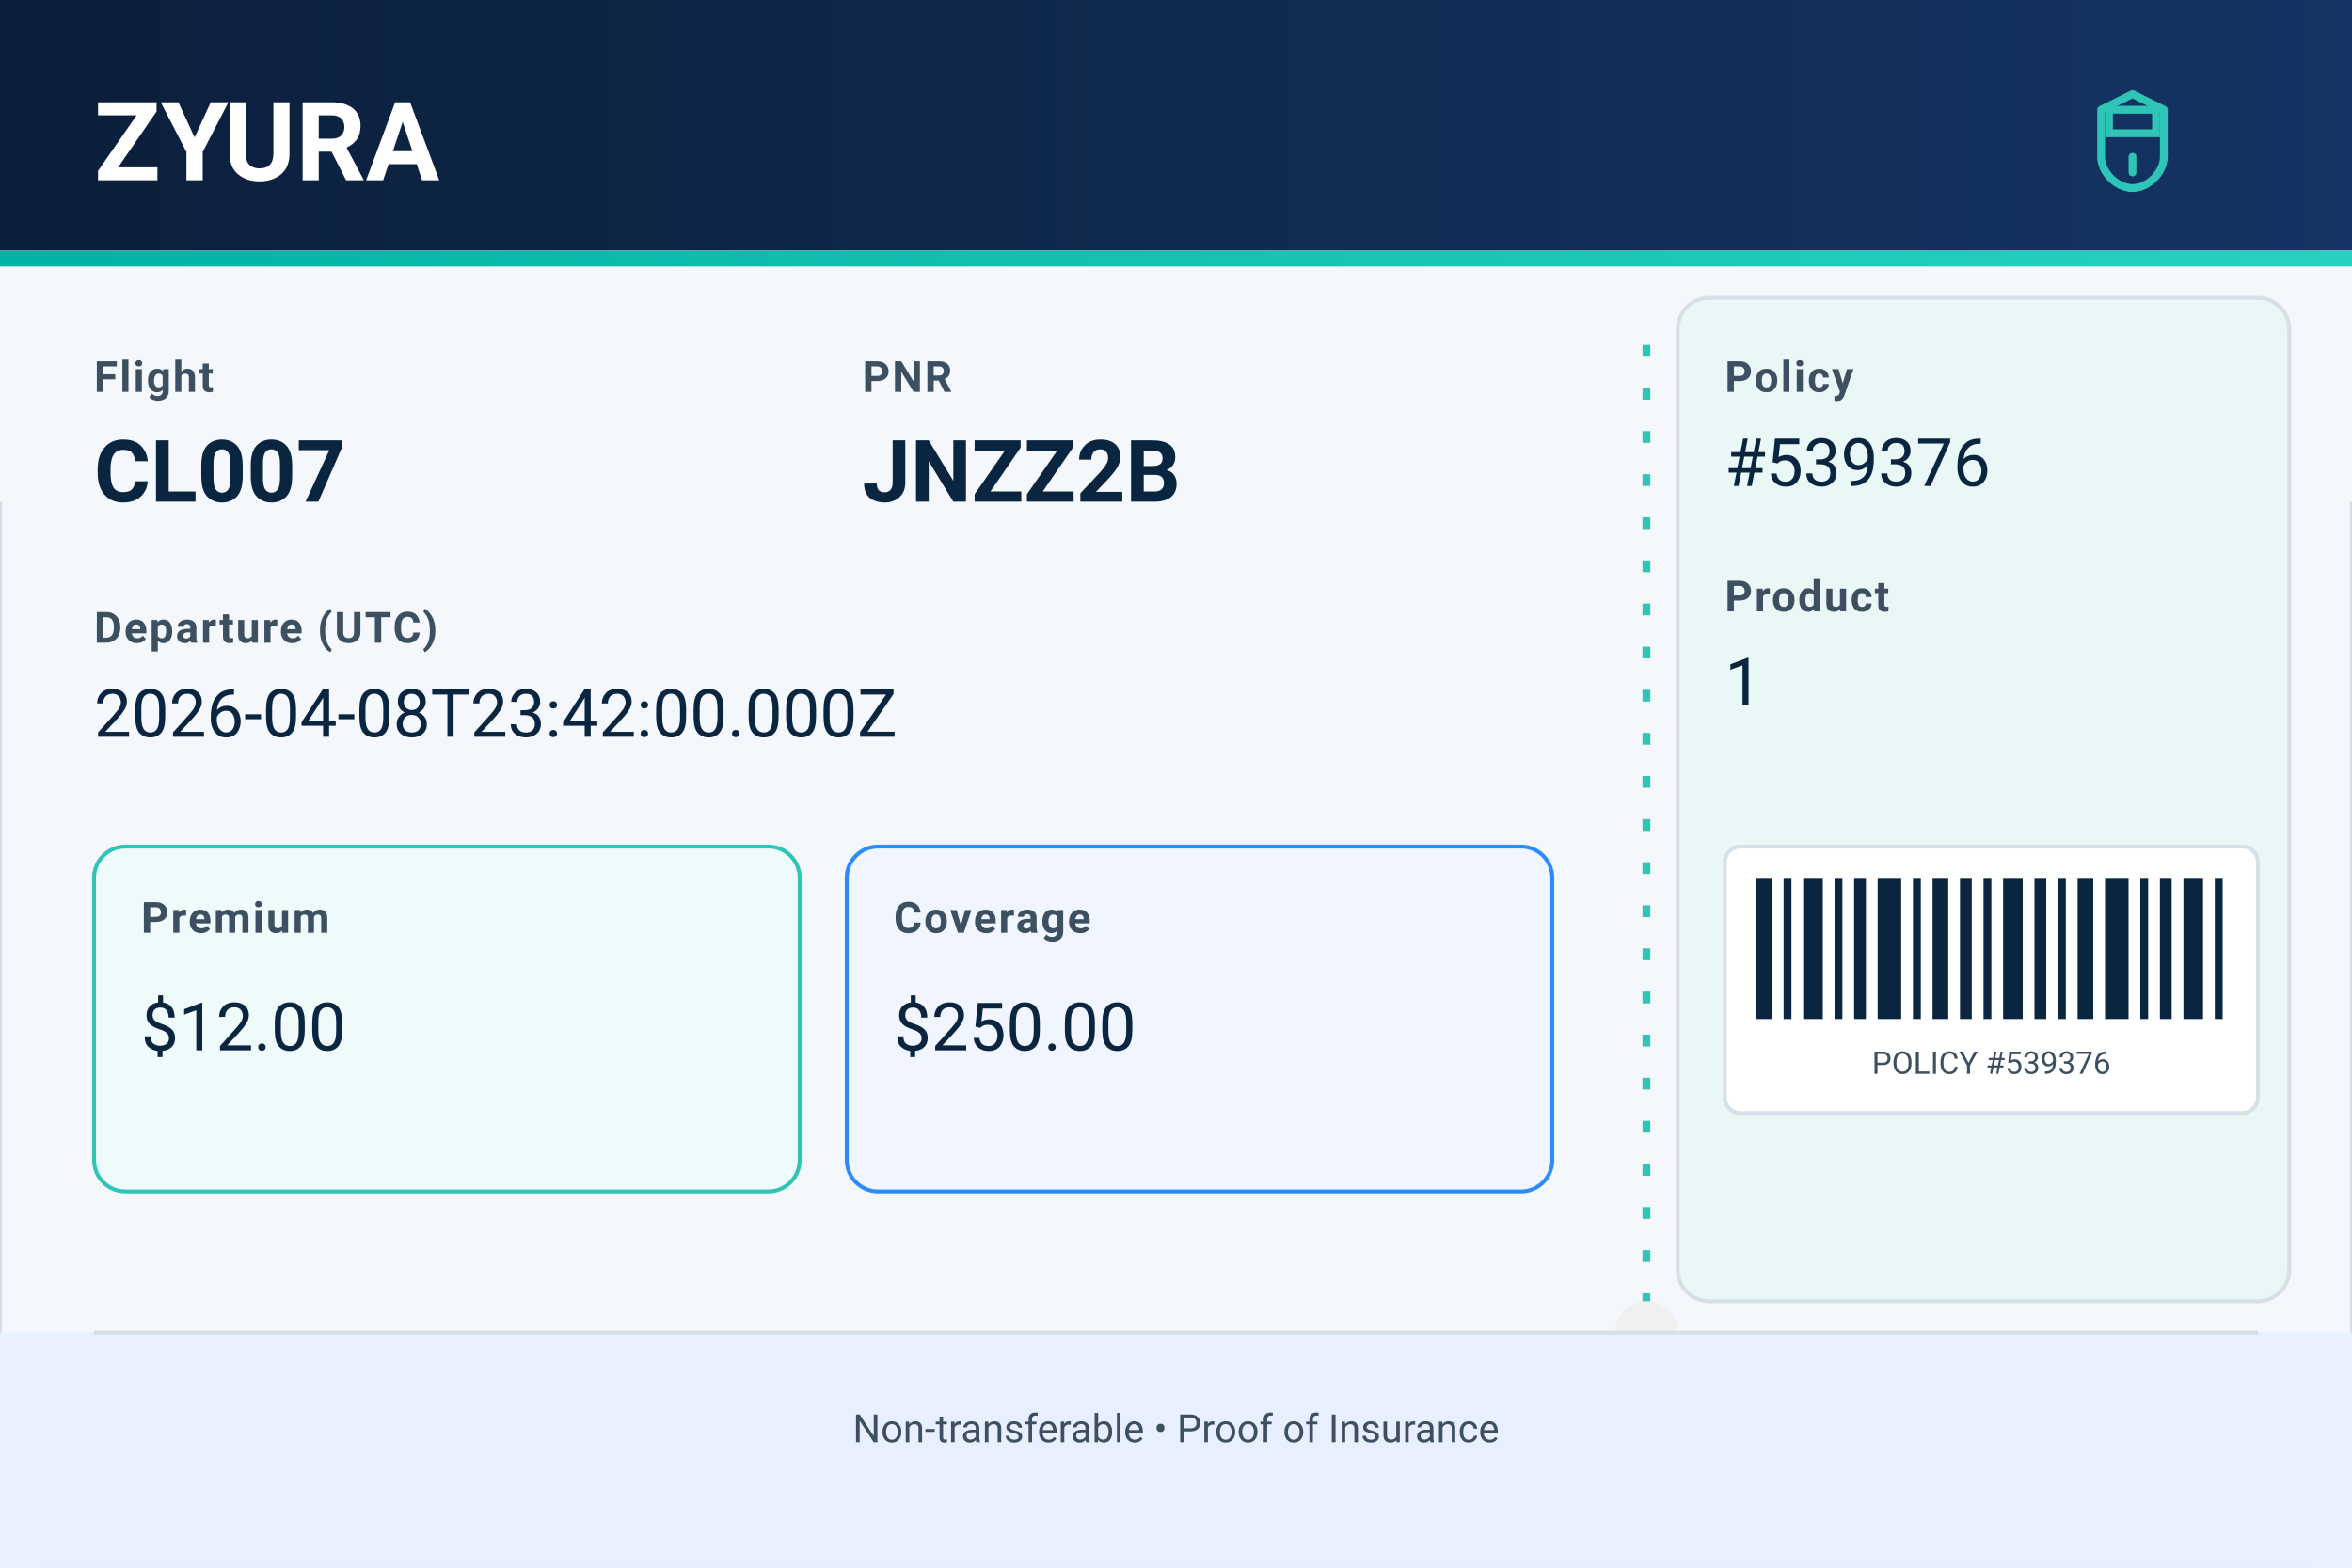
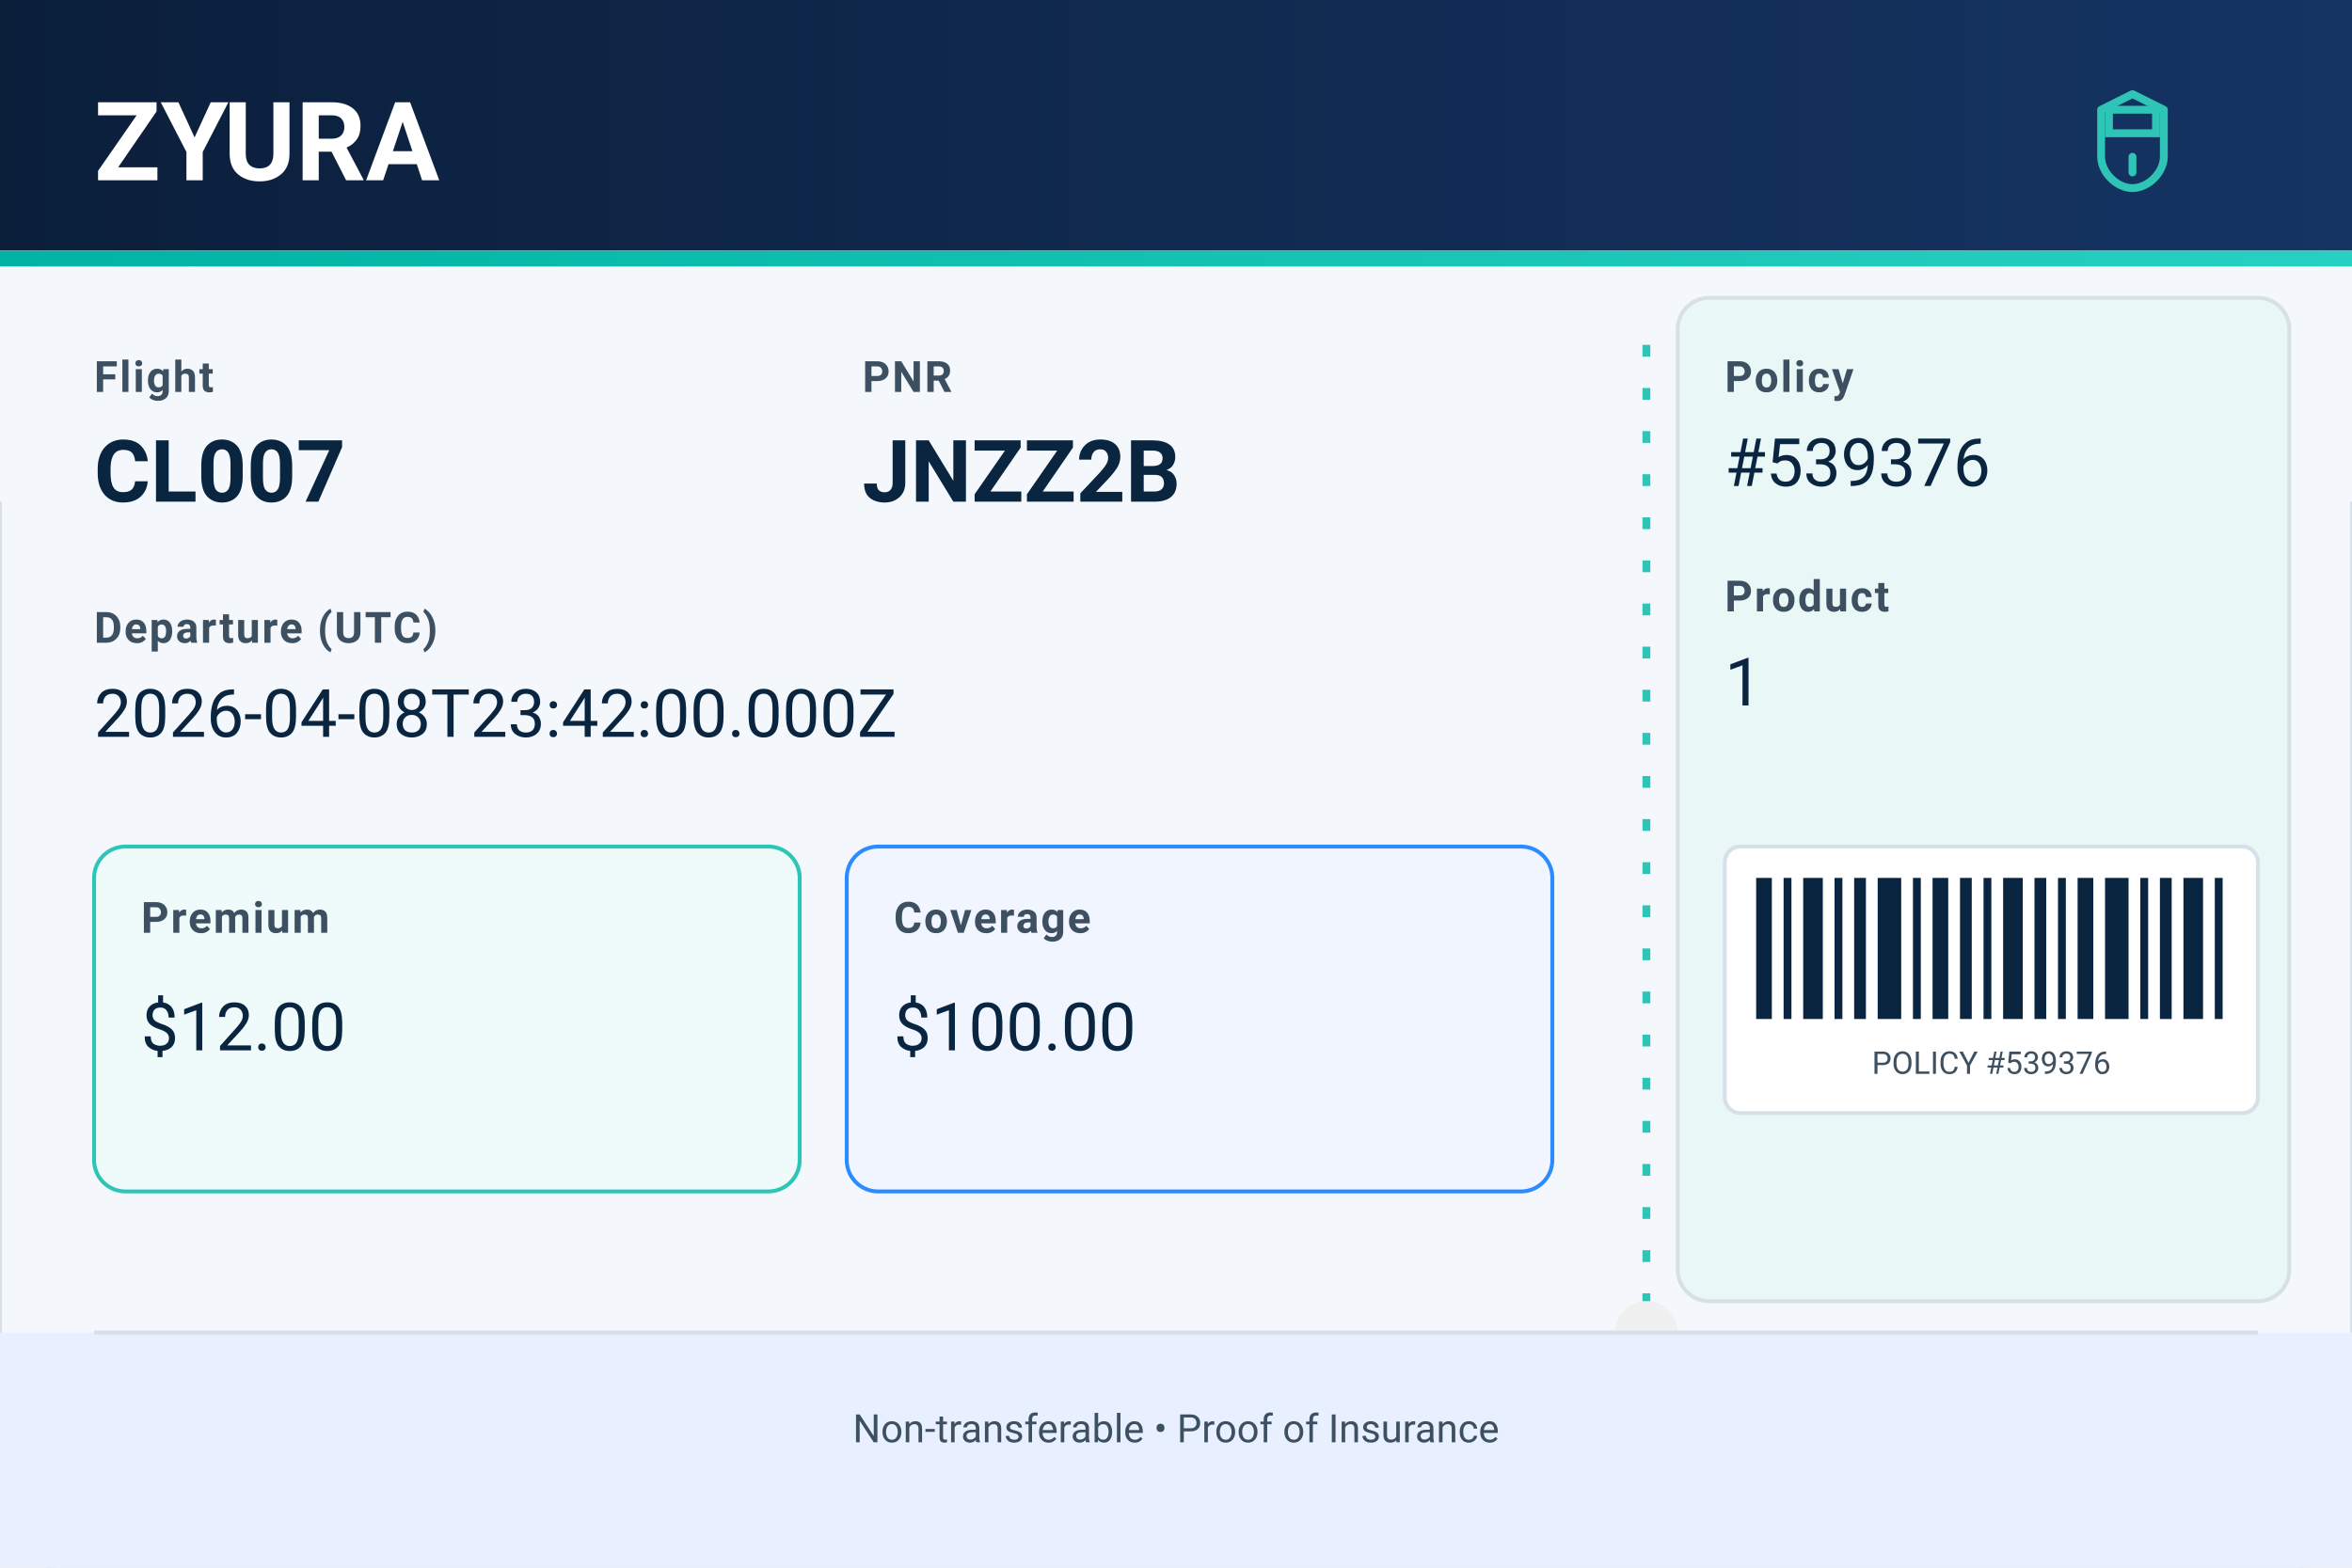
- <svg xmlns="http://www.w3.org/2000/svg" width="600" height="400" viewBox="0 0 600 400" role="img" aria-label="ZYURA airline-style boarding pass for insurance NFT. Flight CL007, departure 2026-04-08T23:42:00.000Z. Policy #539376, Product 1. Premium $12.00, Coverage $250.00. Non-transferable proof of insurance.">
+ <svg xmlns="http://www.w3.org/2000/svg" width="600" height="400" viewBox="0 0 600 400" role="img" aria-label="ZYURA airline-style boarding pass for insurance NFT. Flight CL007, departure 2026-04-08T23:42:00.000Z. Policy #539376, Product 1. Premium $12.00, Coverage $100.00. Non-transferable proof of insurance.">
  <defs>
    <style>
      .brand { font-family: 'Segoe UI', Roboto, Helvetica, Arial, sans-serif; font-size: 28px; font-weight: bold; fill: #ffffff; }
      .label { font-family: 'Segoe UI', Roboto, Helvetica, Arial, sans-serif; font-size: 11px; font-weight: bold; fill: #3D5061; text-transform: uppercase; letter-spacing: 0.5px; }
      .value { font-family: 'Segoe UI', Roboto, Helvetica, Arial, sans-serif; font-size: 17px; font-weight: normal; fill: #0A2540; }
      .value-large { font-family: 'Segoe UI', Roboto, Helvetica, Arial, sans-serif; font-size: 22px; font-weight: bold; fill: #0A2540; }
      .footer-text { font-family: 'Segoe UI', Roboto, Helvetica, Arial, sans-serif; font-size: 10px; fill: #3D5061; }
      .barcode-label { font-family: 'Segoe UI', Roboto, Helvetica, Arial, sans-serif; font-size: 8px; fill: #3D5061; }
    </style>
    <linearGradient id="headerGrad" x1="0%" y1="0%" x2="100%" y2="0%">
      <stop offset="0%" style="stop-color:#0B1F3B;stop-opacity:1" />
      <stop offset="100%" style="stop-color:#153463;stop-opacity:1" />
    </linearGradient>
    <linearGradient id="accentGrad" x1="0%" y1="0%" x2="100%" y2="0%">
      <stop offset="0%" style="stop-color:#00B3A4;stop-opacity:1" />
      <stop offset="100%" style="stop-color:#28D0C2;stop-opacity:1" />
    </linearGradient>
    <mask id="perforationMask">
      <rect x="0" y="0" width="600" height="400" fill="white" />
      <circle cx="420" cy="80" r="8" fill="black" />
      <circle cx="420" cy="340" r="8" fill="black" />
    </mask>
  </defs>
  <g mask="url(#perforationMask)">
    <rect x="0" y="0" width="600" height="400" fill="#F4F7FB" rx="16" />
    <rect x="0" y="0" width="600" height="400" fill="none" stroke="#D7DFE7" stroke-width="1" rx="16" />
  </g>
  <g id="header">
    <rect x="0" y="0" width="600" height="64" fill="url(#headerGrad)" rx="0" ry="0" />
    <rect x="0" y="64" width="600" height="64" fill="#F4F7FB" />
    <rect x="0" y="64" width="600" height="4" fill="url(#accentGrad)" />
    <text x="24" y="46" class="brand">ZYURA</text>
    <g transform="translate(552, 28)">
      <path d="M 0 0 L 0 12 C 0 16 -4 20 -8 20 C -12 20 -16 16 -16 12 L -16 0 L -8 -4 Z" fill="none" stroke="#2EC4B6" stroke-width="2" stroke-linejoin="round" />
      <line x1="-8" y1="12" x2="-8" y2="16" stroke="#2EC4B6" stroke-width="2" stroke-linecap="round" />
      <rect x="-14" y="0" width="12" height="6" fill="none" stroke="#2EC4B6" stroke-width="2" />
    </g>
  </g>
  <g id="perforation">
    <line x1="420" y1="88" x2="420" y2="332" stroke="#2EC4B6" stroke-width="2" stroke-dasharray="3,8" />
  </g>
  <rect x="428" y="76" width="156" height="256" fill="#E9F7F6" stroke="#D7DFE7" stroke-width="1" rx="8" />
  <g id="main">
    <text x="24" y="100" class="label">Flight</text>
    <text x="24" y="128" class="value-large">CL007</text>
    <text x="220" y="100" class="label">PNR</text>
    <text x="220" y="128" class="value-large">JNZZ2B</text>
    <text x="24" y="164" class="label">Departure (UTC)</text>
    <text x="24" y="188" class="value">2026-04-08T23:42:00.000Z</text>
    <rect x="24" y="216" width="180" height="88" fill="#EFFBFA" stroke="#2EC4B6" stroke-width="1" rx="8" />
    <text x="36" y="238" class="label">Premium</text>
    <text x="36" y="268" class="value" font-weight="bold">$12.00</text>
    <rect x="216" y="216" width="180" height="88" fill="#F0F5FF" stroke="#2B8CFF" stroke-width="1" rx="8" />
    <text x="228" y="238" class="label">Coverage</text>
-     <text x="228" y="268" class="value" font-weight="bold">$250.00</text>
+     <text x="228" y="268" class="value" font-weight="bold">$100.00</text>
  </g>
  <g id="stub">
    <text x="440" y="100" class="label">Policy</text>
    <text x="440" y="124" class="value">#539376</text>
    <text x="440" y="156" class="label">Product</text>
    <text x="440" y="180" class="value">1</text>
    <g id="barcode">
      <rect x="440" y="216" width="136" height="68" fill="#ffffff" stroke="#D7DFE7" stroke-width="1" rx="4" />
      <rect x="448" y="224" width="4" height="36" fill="#0A2540" />
      <rect x="455" y="224" width="2" height="36" fill="#0A2540" />
      <rect x="460" y="224" width="5" height="36" fill="#0A2540" />
      <rect x="468" y="224" width="2" height="36" fill="#0A2540" />
      <rect x="473" y="224" width="3" height="36" fill="#0A2540" />
      <rect x="479" y="224" width="6" height="36" fill="#0A2540" />
      <rect x="488" y="224" width="2" height="36" fill="#0A2540" />
      <rect x="493" y="224" width="4" height="36" fill="#0A2540" />
      <rect x="500" y="224" width="3" height="36" fill="#0A2540" />
      <rect x="506" y="224" width="2" height="36" fill="#0A2540" />
      <rect x="511" y="224" width="5" height="36" fill="#0A2540" />
      <rect x="519" y="224" width="3" height="36" fill="#0A2540" />
      <rect x="525" y="224" width="2" height="36" fill="#0A2540" />
      <rect x="530" y="224" width="4" height="36" fill="#0A2540" />
      <rect x="537" y="224" width="6" height="36" fill="#0A2540" />
      <rect x="546" y="224" width="2" height="36" fill="#0A2540" />
      <rect x="551" y="224" width="3" height="36" fill="#0A2540" />
      <rect x="557" y="224" width="5" height="36" fill="#0A2540" />
      <rect x="565" y="224" width="2" height="36" fill="#0A2540" />
      <text x="508" y="274" class="barcode-label" text-anchor="middle">POLICY #539376</text>
    </g>
  </g>
  <g id="footer">
    <rect x="0" y="340" width="600" height="60" fill="#E8F0FF" rx="0" ry="0" />
    <rect x="0" y="384" width="600" height="16" fill="#E8F0FF" rx="16" ry="16" />
    <line x1="24" y1="340" x2="576" y2="340" stroke="#D7DFE7" stroke-width="1" />
    <text x="300" y="368" class="footer-text" text-anchor="middle">Non-transferable • Proof of Insurance</text>
  </g>
</svg>
